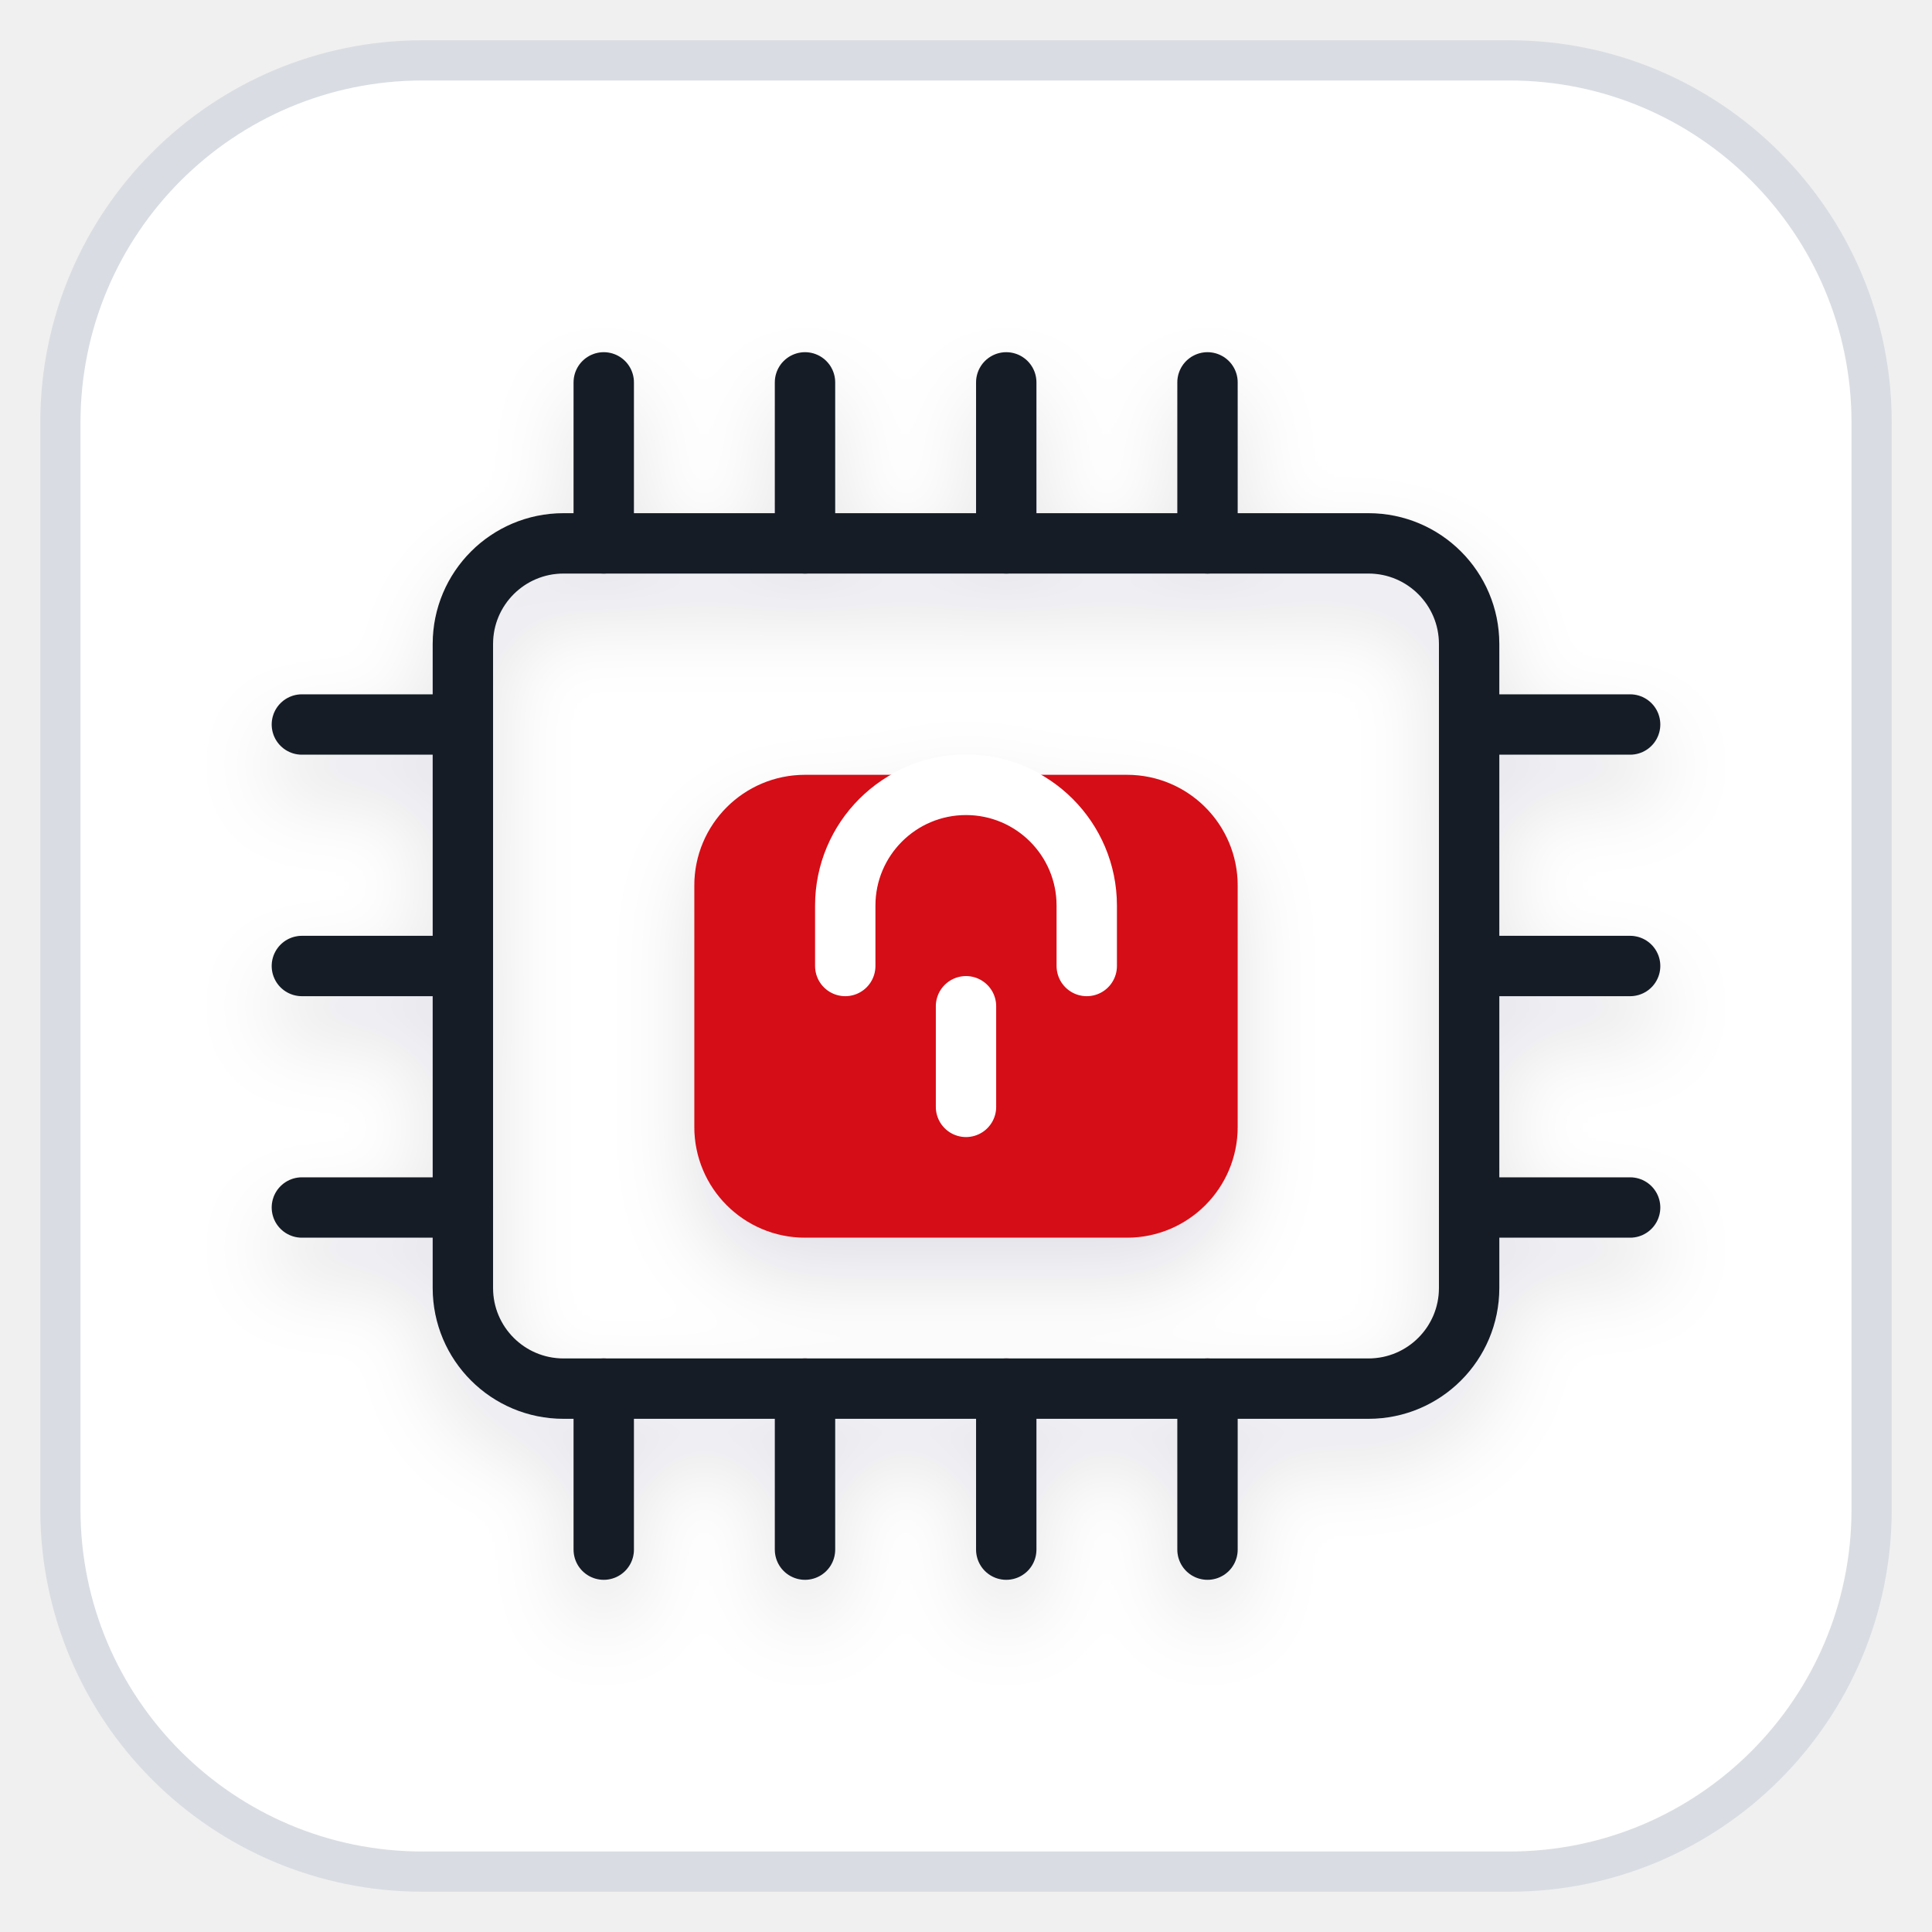
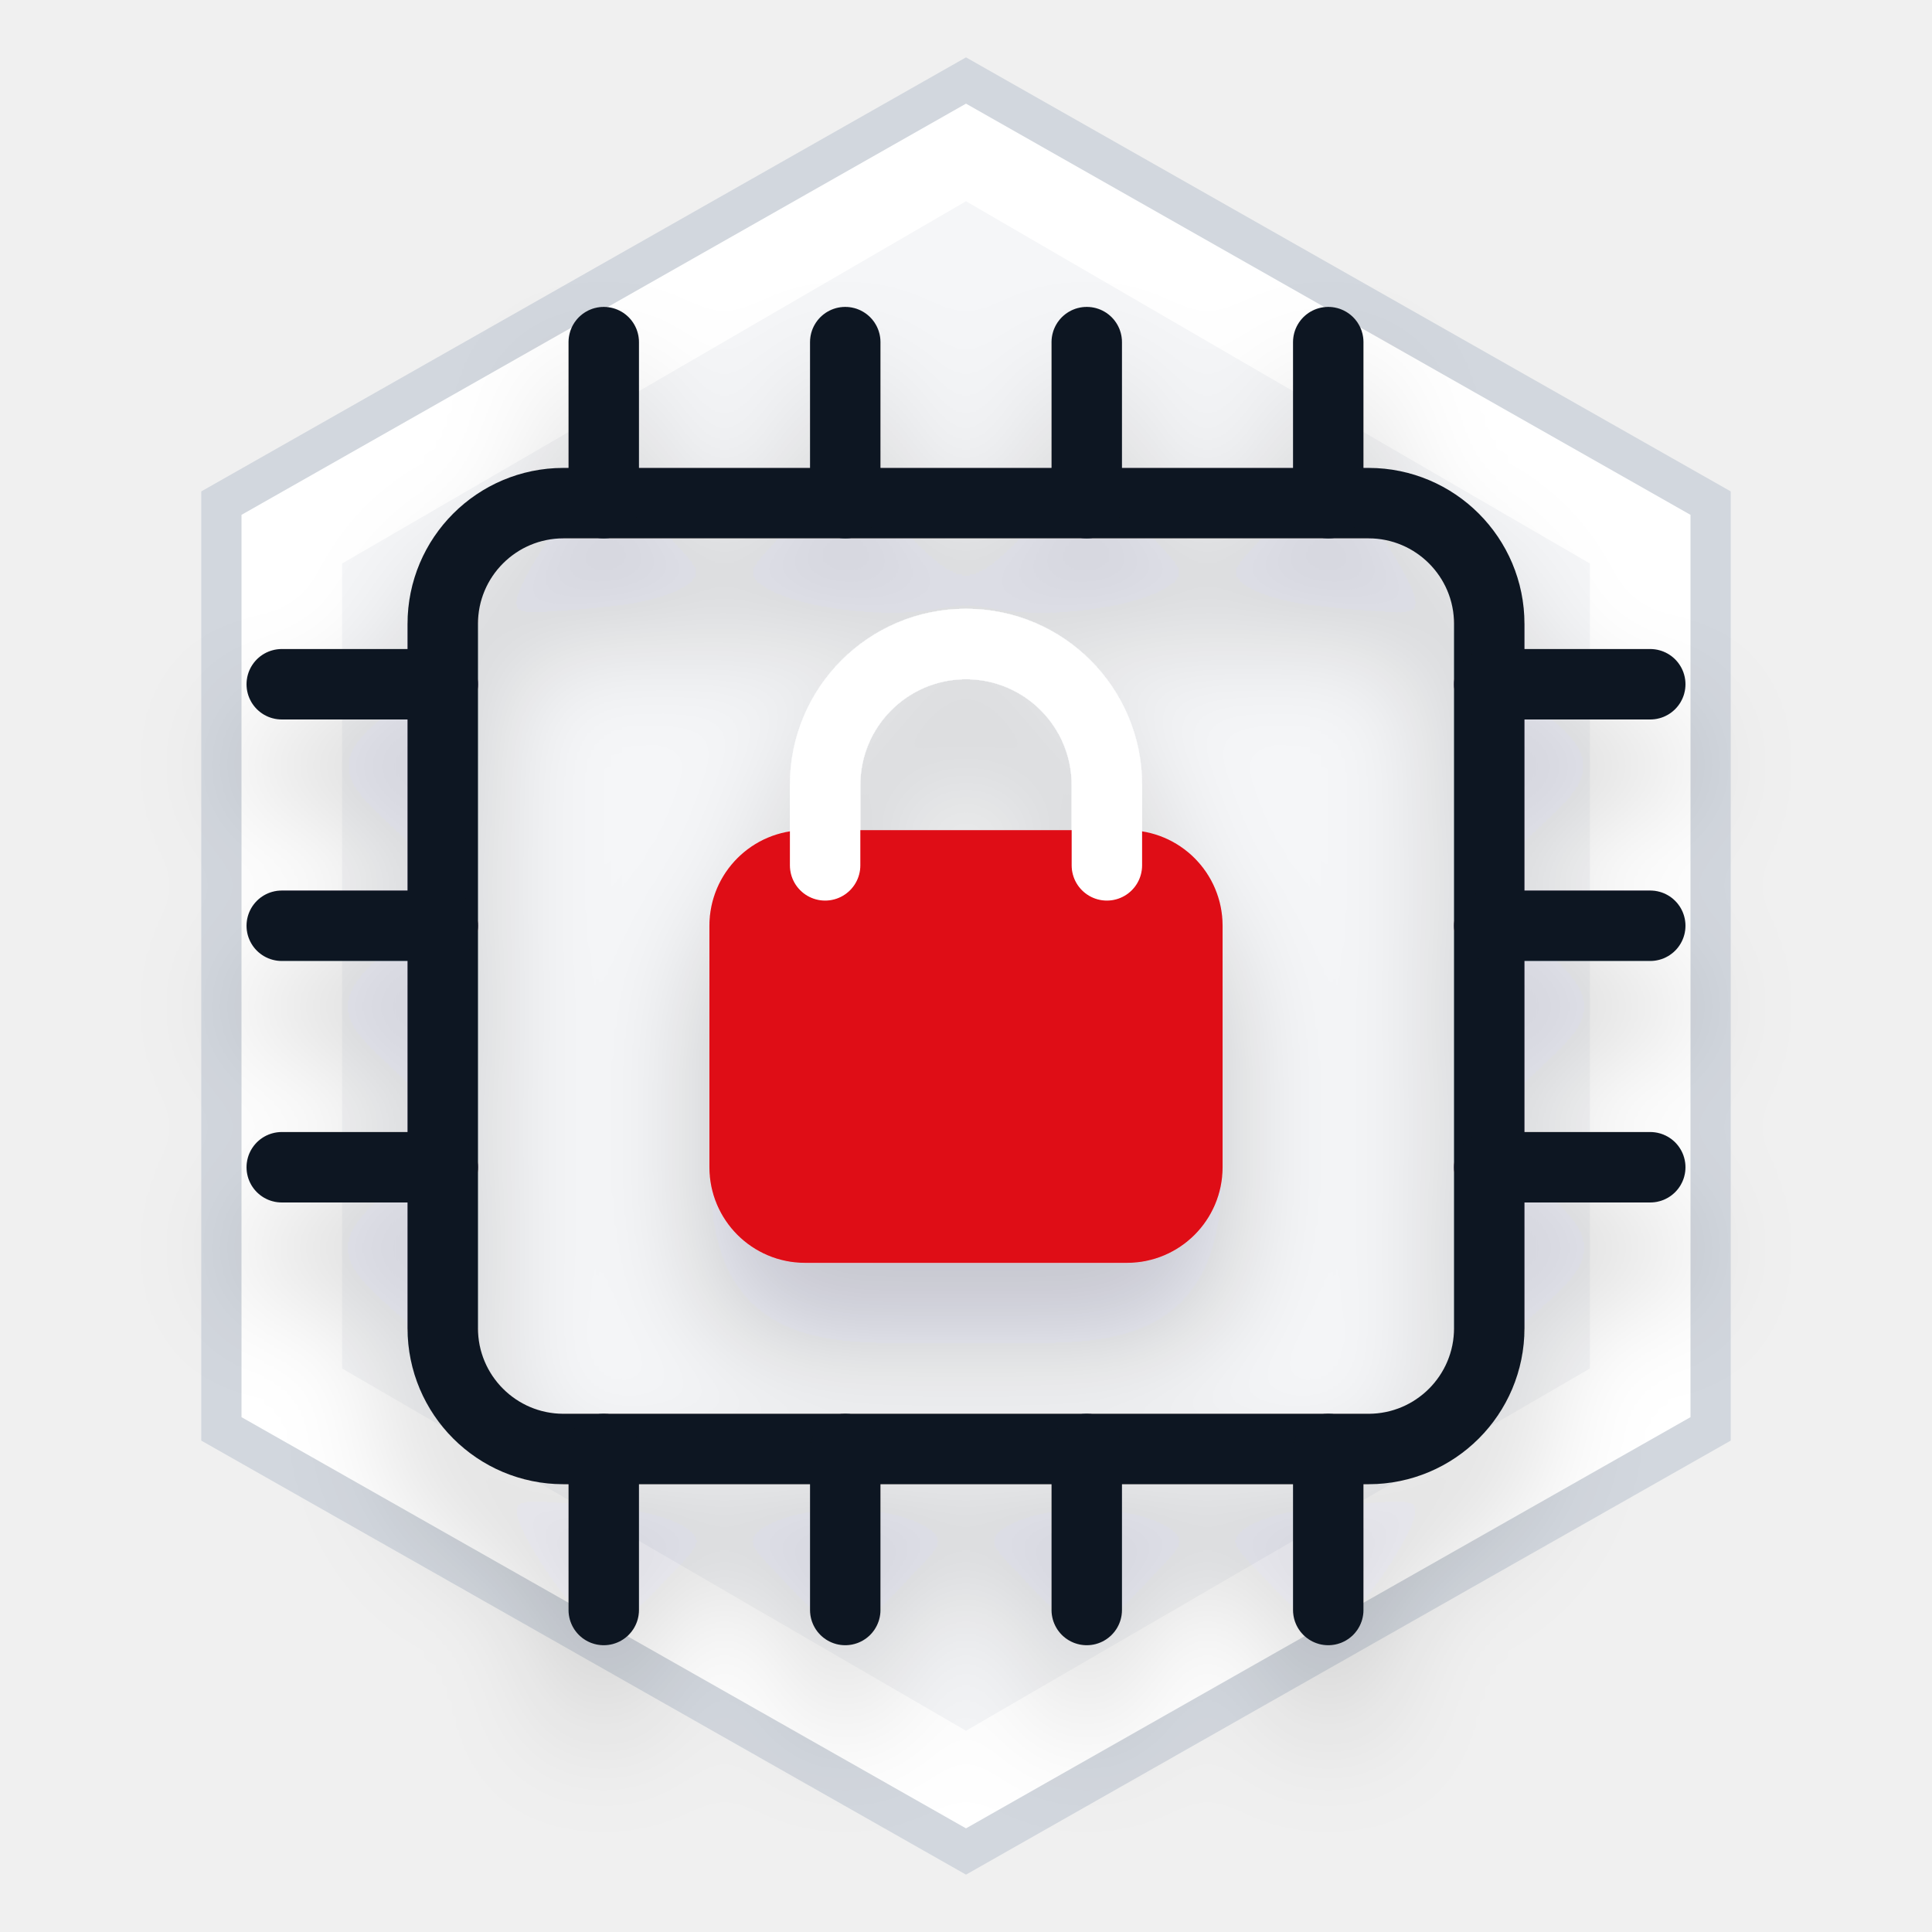
- <svg xmlns="http://www.w3.org/2000/svg" viewBox="0 0 96 96">
+ <svg xmlns="http://www.w3.org/2000/svg" viewBox="0 0 96 96" fill="none">
  <defs>
-     <filter id="s" x="-20%" y="-20%" width="140%" height="140%">
-       <feDropShadow dx="0" dy="2" stdDeviation="2" flood-color="#17202b" flood-opacity=".12" />
+     <filter id="shadow" x="-25%" y="-25%" width="150%" height="165%">
+       <feDropShadow dx="0" dy="4" stdDeviation="3" flood-color="#111720" flood-opacity=".2" />
    </filter>
  </defs>
-   <rect x="3" y="3" width="90" height="90" rx="18" fill="#fff" stroke="#d9dde3" stroke-width="2" />
-   <g fill="none" stroke="#171c25" stroke-width="3" stroke-linecap="round" stroke-linejoin="round" filter="url(#s)">
-     <rect x="23" y="27" width="50" height="42" rx="5" />
-     <path d="M30 19v8M40 19v8M50 19v8M60 19v8M30 69v8M40 69v8M50 69v8M60 69v8M15 36h8M15 48h8M15 60h8M73 36h8M73 48h8M73 60h8" />
-     <rect class="accent-fill" x="36" y="40" width="24" height="20" rx="4" />
-     <path class="white" d="M42 48v-3a6 6 0 0 1 12 0v3M48 50v5" />
+   <path d="M48 4 85 25v46L48 92 11 71V25L48 4Z" fill="#fff" stroke="#D2D7DE" stroke-width="2" />
+   <path d="M48 10 79 28v40L48 86 17 68V28L48 10Z" fill="#F5F6F8" />
+   <g filter="url(#shadow)" stroke="#111720" stroke-width="3.5" stroke-linecap="round" stroke-linejoin="round">
+     <rect x="22" y="25" width="52" height="47" rx="6" />
+     <path d="M30 17v8M42 17v8M54 17v8M66 17v8M30 72v8M42 72v8M54 72v8M66 72v8M14 34h8M14 46h8M14 58h8M74 34h8M74 46h8M74 58h8" />
+     <rect class="fill-red red" x="37" y="43" width="22" height="18" rx="3" />
+     <path class="white" d="M41 43v-4a7 7 0 0114 0v4" />
  </g>
-   <style>.accent{stroke:#d50914}.accent-fill{fill:#d50914;stroke:#d50914}.white{stroke:#fff}</style>
+   <style>.red{stroke:#DF0712}.fill-red{fill:#DF0712}.fill-dark{fill:#111720}.white{stroke:#fff}</style>
</svg>
